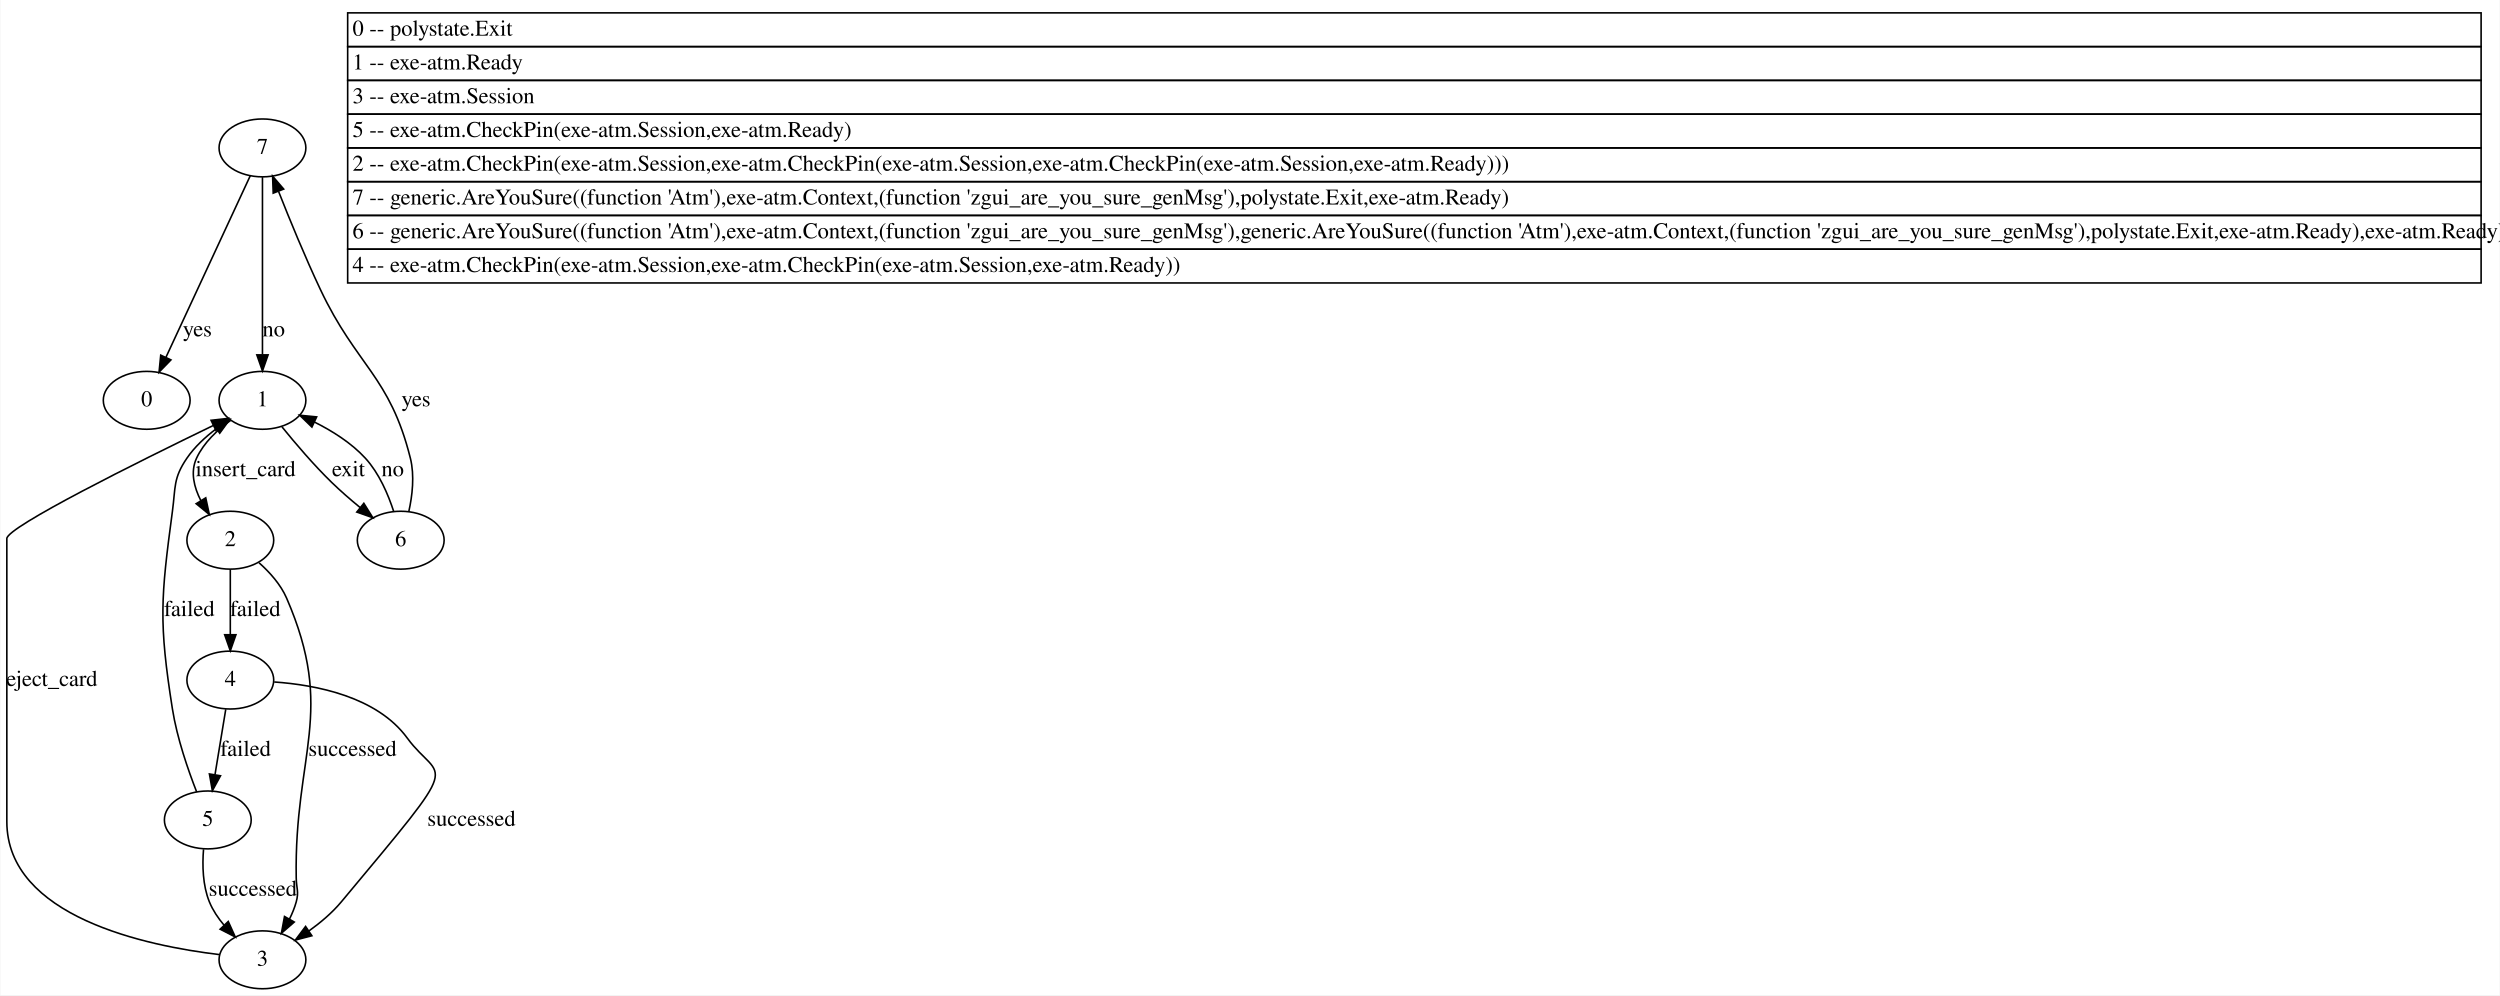
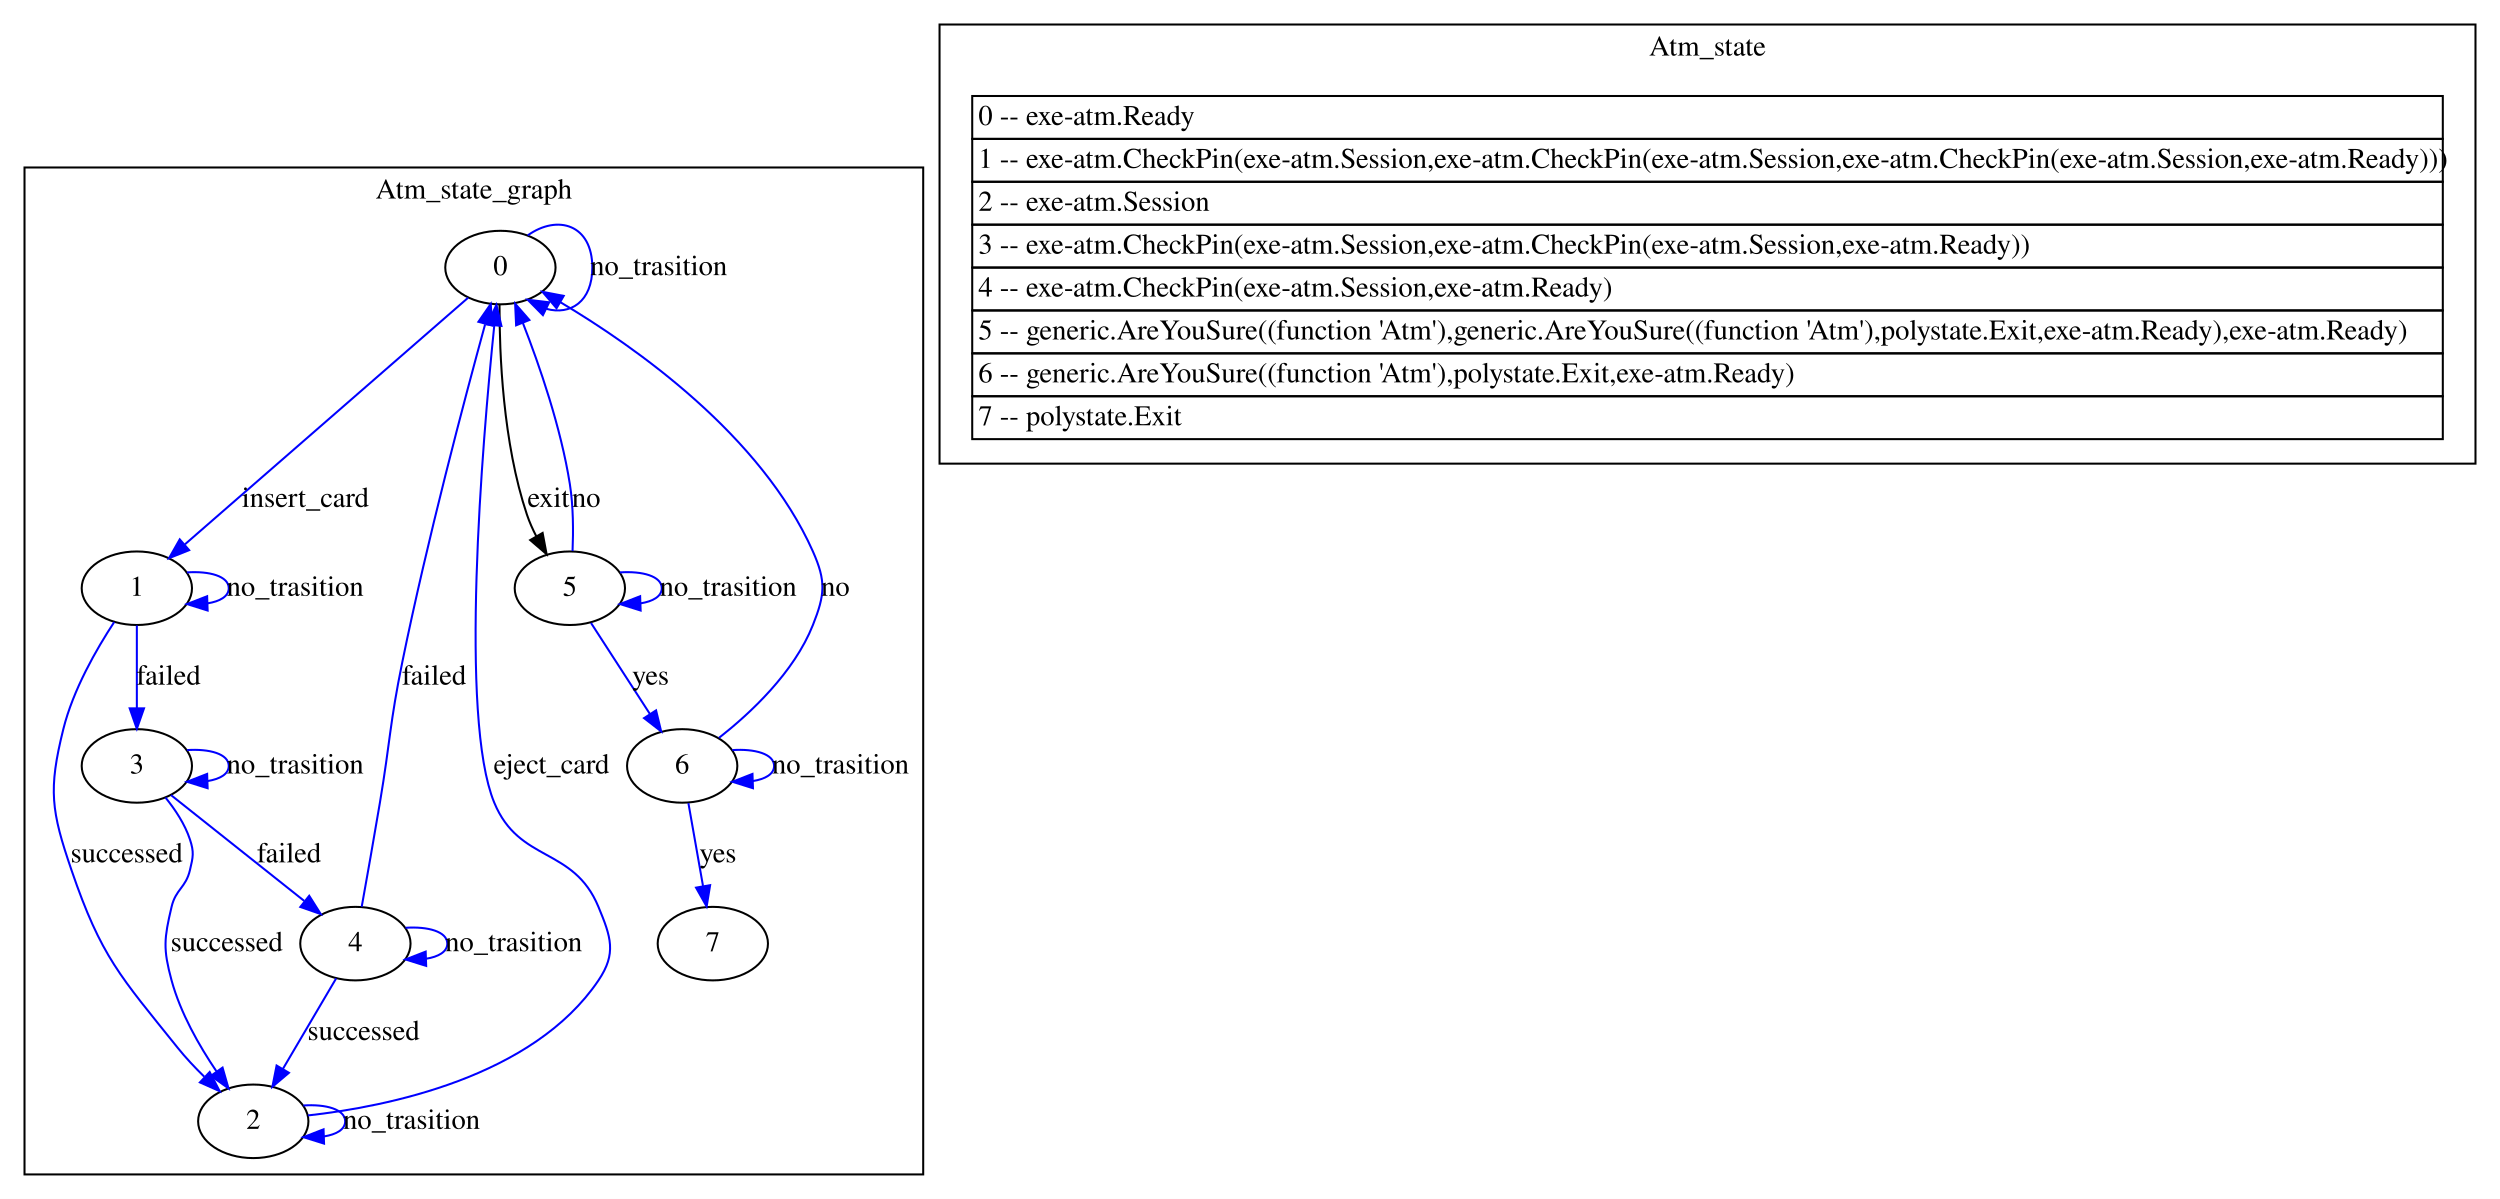
- <svg xmlns="http://www.w3.org/2000/svg" width="1555pt" height="619pt" viewBox="0.00 0.00 1554.50 619.00">
-   <g id="graph0" class="graph" transform="scale(1 1) rotate(0) translate(4 615)">
-     <polygon fill="white" stroke="transparent" points="-4,4 -4,-615 1550.5,-615 1550.5,4 -4,4" />
+ <svg xmlns="http://www.w3.org/2000/svg" width="1224pt" height="587pt" viewBox="0.00 0.00 1224.00 587.00">
+   <g id="graph0" class="graph" transform="scale(1 1) rotate(0) translate(4 583)">
+     <polygon fill="white" stroke="transparent" points="-4,4 -4,-583 1220,-583 1220,4 -4,4" />
+     <g id="clust1" class="cluster">
+       <polygon fill="none" stroke="black" points="8,-8 8,-501 448,-501 448,-8 8,-8" />
+       <text text-anchor="middle" x="228" y="-485.8" font-family="Times,serif" font-size="14.00">Atm_state_graph</text>
+     </g>
+     <g id="clust2" class="cluster">
+       <polygon fill="none" stroke="black" points="456,-356 456,-571 1208,-571 1208,-356 456,-356" />
+       <text text-anchor="middle" x="832" y="-555.8" font-family="Times,serif" font-size="14.00">Atm_state</text>
+     </g>
    <g id="node1" class="node">
-       <ellipse fill="none" stroke="black" cx="87" cy="-366" rx="27" ry="18" />
-       <text text-anchor="middle" x="87" y="-362.3" font-family="Times,serif" font-size="14.00">0</text>
+       <ellipse fill="none" stroke="black" cx="241" cy="-452" rx="27" ry="18" />
+       <text text-anchor="middle" x="241" y="-448.3" font-family="Times,serif" font-size="14.00">0</text>
+     </g>
+     <g id="edge20" class="edge">
+       <path fill="none" stroke="blue" d="M254.36,-467.75C269.12,-478.25 286,-473 286,-452 286,-435.27 275.28,-428.53 263.46,-431.8" />
+       <polygon fill="blue" stroke="blue" points="261.81,-428.71 254.36,-436.25 264.88,-435 261.81,-428.71" />
+       <text text-anchor="middle" x="318.5" y="-448.3" font-family="Times,serif" font-size="14.00">no_trasition</text>
    </g>
    <g id="node2" class="node">
-       <ellipse fill="none" stroke="black" cx="159" cy="-366" rx="27" ry="18" />
-       <text text-anchor="middle" x="159" y="-362.3" font-family="Times,serif" font-size="14.00">1</text>
+       <ellipse fill="none" stroke="black" cx="63" cy="-295" rx="27" ry="18" />
+       <text text-anchor="middle" x="63" y="-291.3" font-family="Times,serif" font-size="14.00">1</text>
+     </g>
+     <g id="edge1" class="edge">
+       <path fill="none" stroke="blue" d="M225.2,-437.24C193.8,-409.9 123.38,-348.58 86.52,-316.48" />
+       <polygon fill="blue" stroke="blue" points="88.6,-313.65 78.76,-309.72 84,-318.93 88.6,-313.65" />
+       <text text-anchor="middle" x="145.5" y="-334.8" font-family="Times,serif" font-size="14.00">insert_card</text>
+     </g>
+     <g id="node6" class="node">
+       <ellipse fill="none" stroke="black" cx="275" cy="-295" rx="27" ry="18" />
+       <text text-anchor="middle" x="275" y="-291.3" font-family="Times,serif" font-size="14.00">5</text>
+     </g>
+     <g id="edge13" class="edge">
+       <path fill="none" stroke="black" d="M240.57,-433.81C240.49,-410.06 242.19,-366.16 254,-331 255.2,-327.43 256.8,-323.84 258.6,-320.38" />
+       <polygon fill="black" stroke="black" points="261.66,-322.08 263.62,-311.67 255.59,-318.58 261.66,-322.08" />
+       <text text-anchor="middle" x="264.5" y="-334.8" font-family="Times,serif" font-size="14.00">exit</text>
+     </g>
+     <g id="edge12" class="edge">
+       <path fill="none" stroke="blue" d="M87.53,-302.75C98.51,-303.49 108,-300.91 108,-295 108,-291.03 103.72,-288.56 97.57,-287.59" />
+       <polygon fill="blue" stroke="blue" points="97.65,-284.09 87.53,-287.25 97.41,-291.09 97.65,-284.09" />
+       <text text-anchor="middle" x="140.5" y="-291.3" font-family="Times,serif" font-size="14.00">no_trasition</text>
+     </g>
+     <g id="node3" class="node">
+       <ellipse fill="none" stroke="black" cx="120" cy="-34" rx="27" ry="18" />
+       <text text-anchor="middle" x="120" y="-30.3" font-family="Times,serif" font-size="14.00">2</text>
+     </g>
+     <g id="edge2" class="edge">
+       <path fill="none" stroke="blue" d="M51.9,-278.42C43.21,-265.18 31.8,-245.32 27,-226 19.6,-196.19 21.06,-186.06 31,-157 45.58,-114.38 54.82,-105.14 83,-70 86.9,-65.14 91.45,-60.3 96.01,-55.84" />
+       <polygon fill="blue" stroke="blue" points="98.66,-58.16 103.56,-48.76 93.87,-53.05 98.66,-58.16" />
+       <text text-anchor="middle" x="58" y="-160.8" font-family="Times,serif" font-size="14.00">successed</text>
+     </g>
+     <g id="node4" class="node">
+       <ellipse fill="none" stroke="black" cx="63" cy="-208" rx="27" ry="18" />
+       <text text-anchor="middle" x="63" y="-204.3" font-family="Times,serif" font-size="14.00">3</text>
+     </g>
+     <g id="edge5" class="edge">
+       <path fill="none" stroke="blue" d="M63,-276.8C63,-265.16 63,-249.55 63,-236.24" />
+       <polygon fill="blue" stroke="blue" points="66.5,-236.18 63,-226.18 59.5,-236.18 66.5,-236.18" />
+       <text text-anchor="middle" x="78.5" y="-247.8" font-family="Times,serif" font-size="14.00">failed</text>
+     </g>
+     <g id="edge3" class="edge">
+       <path fill="none" stroke="blue" d="M146.77,-36.88C185.74,-41.21 256.96,-55.57 289,-103 297.96,-116.26 295.12,-124.22 289,-139 276.73,-168.62 250.27,-160.38 238,-190 220.81,-231.49 232.04,-365.22 237.98,-423.46" />
+       <polygon fill="blue" stroke="blue" points="234.54,-424.15 239.06,-433.74 241.5,-423.43 234.54,-424.15" />
+       <text text-anchor="middle" x="266" y="-204.3" font-family="Times,serif" font-size="14.00">eject_card</text>
+     </g>
+     <g id="edge4" class="edge">
+       <path fill="none" stroke="blue" d="M144.53,-41.75C155.51,-42.49 165,-39.91 165,-34 165,-30.03 160.72,-27.56 154.57,-26.59" />
+       <polygon fill="blue" stroke="blue" points="154.65,-23.09 144.53,-26.25 154.41,-30.09 154.65,-23.09" />
+       <text text-anchor="middle" x="197.5" y="-30.3" font-family="Times,serif" font-size="14.00">no_trasition</text>
+     </g>
+     <g id="edge6" class="edge">
+       <path fill="none" stroke="blue" d="M77,-192.54C81.77,-186.65 86.53,-179.47 89,-172 91.09,-165.67 90.53,-163.49 89,-157 86.95,-148.29 82.05,-147.71 80,-139 76.32,-123.43 75.8,-118.44 80,-103 84.34,-87.05 93.48,-71.02 101.93,-58.54" />
+       <polygon fill="blue" stroke="blue" points="104.96,-60.31 107.88,-50.12 99.25,-56.27 104.96,-60.31" />
+       <text text-anchor="middle" x="107" y="-117.3" font-family="Times,serif" font-size="14.00">successed</text>
+     </g>
+     <g id="edge11" class="edge">
+       <path fill="none" stroke="blue" d="M87.53,-215.75C98.51,-216.49 108,-213.91 108,-208 108,-204.03 103.72,-201.56 97.57,-200.59" />
+       <polygon fill="blue" stroke="blue" points="97.65,-197.09 87.53,-200.25 97.41,-204.09 97.65,-197.09" />
+       <text text-anchor="middle" x="140.5" y="-204.3" font-family="Times,serif" font-size="14.00">no_trasition</text>
    </g>
    <g id="node5" class="node">
-       <ellipse fill="none" stroke="black" cx="139" cy="-279" rx="27" ry="18" />
-       <text text-anchor="middle" x="139" y="-275.3" font-family="Times,serif" font-size="14.00">2</text>
+       <ellipse fill="none" stroke="black" cx="170" cy="-121" rx="27" ry="18" />
+       <text text-anchor="middle" x="170" y="-117.3" font-family="Times,serif" font-size="14.00">4</text>
    </g>
-     <g id="edge1" class="edge">
-       <path fill="none" stroke="black" d="M139.27,-353.58C131.09,-347.69 122.47,-339.69 118,-330 114.06,-321.46 116.39,-311.97 120.7,-303.58" />
-       <polygon fill="black" stroke="black" points="123.72,-305.35 125.95,-294.99 117.75,-301.7 123.72,-305.35" />
-       <text text-anchor="middle" x="148.5" y="-318.8" font-family="Times,serif" font-size="14.00">insert_card</text>
+     <g id="edge7" class="edge">
+       <path fill="none" stroke="blue" d="M79.72,-193.72C97.2,-179.83 124.85,-157.87 144.95,-141.9" />
+       <polygon fill="blue" stroke="blue" points="147.39,-144.43 153.05,-135.47 143.04,-138.95 147.39,-144.43" />
+       <text text-anchor="middle" x="137.5" y="-160.8" font-family="Times,serif" font-size="14.00">failed</text>
+     </g>
+     <g id="edge9" class="edge">
+       <path fill="none" stroke="blue" d="M173.09,-139.03C175.56,-152.78 179.08,-172.62 182,-190 187.14,-220.63 186.78,-228.57 193,-259 205.14,-318.44 223.37,-387.22 233.51,-424.19" />
+       <polygon fill="blue" stroke="blue" points="230.23,-425.45 236.27,-434.16 236.98,-423.59 230.23,-425.45" />
+       <text text-anchor="middle" x="208.5" y="-247.8" font-family="Times,serif" font-size="14.00">failed</text>
+     </g>
+     <g id="edge8" class="edge">
+       <path fill="none" stroke="blue" d="M160.6,-104.01C153.26,-91.55 142.95,-74.01 134.55,-59.74" />
+       <polygon fill="blue" stroke="blue" points="137.45,-57.76 129.36,-50.92 131.42,-61.31 137.45,-57.76" />
+       <text text-anchor="middle" x="174" y="-73.8" font-family="Times,serif" font-size="14.00">successed</text>
+     </g>
+     <g id="edge10" class="edge">
+       <path fill="none" stroke="blue" d="M194.53,-128.75C205.51,-129.49 215,-126.91 215,-121 215,-117.03 210.72,-114.56 204.57,-113.59" />
+       <polygon fill="blue" stroke="blue" points="204.65,-110.09 194.53,-113.25 204.41,-117.09 204.65,-110.09" />
+       <text text-anchor="middle" x="247.5" y="-117.3" font-family="Times,serif" font-size="14.00">no_trasition</text>
+     </g>
+     <g id="edge18" class="edge">
+       <path fill="none" stroke="blue" d="M276.32,-313.23C276.73,-322.92 276.71,-335.2 275,-346 270.63,-373.65 260.18,-403.94 252.01,-424.85" />
+       <polygon fill="blue" stroke="blue" points="248.69,-423.72 248.21,-434.31 255.18,-426.33 248.69,-423.72" />
+       <text text-anchor="middle" x="283" y="-334.8" font-family="Times,serif" font-size="14.00">no</text>
+     </g>
+     <g id="edge19" class="edge">
+       <path fill="none" stroke="blue" d="M299.53,-302.75C310.51,-303.49 320,-300.91 320,-295 320,-291.03 315.72,-288.56 309.57,-287.59" />
+       <polygon fill="blue" stroke="blue" points="309.65,-284.09 299.53,-287.25 309.41,-291.09 309.65,-284.09" />
+       <text text-anchor="middle" x="352.5" y="-291.3" font-family="Times,serif" font-size="14.00">no_trasition</text>
    </g>
    <g id="node7" class="node">
-       <ellipse fill="none" stroke="black" cx="245" cy="-279" rx="27" ry="18" />
-       <text text-anchor="middle" x="245" y="-275.3" font-family="Times,serif" font-size="14.00">6</text>
+       <ellipse fill="none" stroke="black" cx="330" cy="-208" rx="27" ry="18" />
+       <text text-anchor="middle" x="330" y="-204.3" font-family="Times,serif" font-size="14.00">6</text>
    </g>
-     <g id="edge9" class="edge">
-       <path fill="none" stroke="black" d="M171.13,-349.5C179.4,-339.29 190.84,-325.86 202,-315 207.5,-309.65 213.75,-304.23 219.74,-299.31" />
-       <polygon fill="black" stroke="black" points="222.05,-301.95 227.66,-292.97 217.67,-296.49 222.05,-301.95" />
-       <text text-anchor="middle" x="212.5" y="-318.8" font-family="Times,serif" font-size="14.00">exit</text>
+     <g id="edge14" class="edge">
+       <path fill="none" stroke="blue" d="M285.35,-278.01C293.49,-265.43 304.97,-247.68 314.26,-233.33" />
+       <polygon fill="blue" stroke="blue" points="317.21,-235.21 319.7,-224.92 311.33,-231.41 317.21,-235.21" />
+       <text text-anchor="middle" x="314.5" y="-247.8" font-family="Times,serif" font-size="14.00">yes</text>
    </g>
-     <g id="node3" class="node">
-       <ellipse fill="none" stroke="black" cx="159" cy="-18" rx="27" ry="18" />
-       <text text-anchor="middle" x="159" y="-14.3" font-family="Times,serif" font-size="14.00">3</text>
+     <g id="edge16" class="edge">
+       <path fill="none" stroke="blue" d="M348,-221.73C363.51,-233.9 384.8,-253.79 394,-277 399.9,-291.87 400.5,-298.38 394,-313 368.74,-369.8 307.28,-413.07 270.4,-435.01" />
+       <polygon fill="blue" stroke="blue" points="268.48,-432.08 261.59,-440.13 271.99,-438.13 268.48,-432.08" />
+       <text text-anchor="middle" x="405" y="-291.3" font-family="Times,serif" font-size="14.00">no</text>
    </g>
-     <g id="edge3" class="edge">
-       <path fill="none" stroke="black" d="M132.39,-21.22C87.12,-26.61 0,-44.68 0,-104 0,-280 0,-280 0,-280 0,-287.2 82.07,-327.92 128.28,-350.29" />
-       <polygon fill="black" stroke="black" points="127.03,-353.57 137.56,-354.76 130.07,-347.27 127.03,-353.57" />
-       <text text-anchor="middle" x="28" y="-188.3" font-family="Times,serif" font-size="14.00">eject_card</text>
-     </g>
-     <g id="node4" class="node">
-       <ellipse fill="none" stroke="black" cx="125" cy="-105" rx="27" ry="18" />
-       <text text-anchor="middle" x="125" y="-101.3" font-family="Times,serif" font-size="14.00">5</text>
-     </g>
-     <g id="edge8" class="edge">
-       <path fill="none" stroke="black" d="M118.08,-122.41C112.77,-135.97 105.86,-155.86 103,-174 94.48,-228 95.74,-242.82 103,-297 105.02,-312.07 103.44,-317.44 112,-330 116.76,-336.97 123.37,-343.1 130.13,-348.2" />
-       <polygon fill="black" stroke="black" points="128.43,-351.29 138.65,-354.1 132.42,-345.53 128.43,-351.29" />
-       <text text-anchor="middle" x="113.5" y="-231.8" font-family="Times,serif" font-size="14.00">failed</text>
-     </g>
-     <g id="edge7" class="edge">
-       <path fill="none" stroke="black" d="M122.35,-86.72C121.55,-76.79 121.8,-64.29 126,-54 128.13,-48.78 131.44,-43.88 135.14,-39.5" />
-       <polygon fill="black" stroke="black" points="137.73,-41.85 142.09,-32.2 132.66,-37.03 137.73,-41.85" />
-       <text text-anchor="middle" x="153" y="-57.8" font-family="Times,serif" font-size="14.00">successed</text>
-     </g>
-     <g id="edge2" class="edge">
-       <path fill="none" stroke="black" d="M156.86,-264.97C163.49,-259.07 170.3,-251.51 174,-243 204.84,-172.03 178.67,-146.37 180,-69 180.11,-62.33 181.78,-60.42 180,-54 179,-50.37 177.5,-46.74 175.77,-43.27" />
-       <polygon fill="black" stroke="black" points="178.78,-41.49 170.78,-34.54 172.71,-44.96 178.78,-41.49" />
-       <text text-anchor="middle" x="215" y="-144.8" font-family="Times,serif" font-size="14.00">successed</text>
+     <g id="edge17" class="edge">
+       <path fill="none" stroke="blue" d="M354.53,-215.75C365.51,-216.49 375,-213.91 375,-208 375,-204.03 370.72,-201.56 364.57,-200.59" />
+       <polygon fill="blue" stroke="blue" points="364.65,-197.09 354.53,-200.25 364.41,-204.09 364.65,-197.09" />
+       <text text-anchor="middle" x="407.5" y="-204.3" font-family="Times,serif" font-size="14.00">no_trasition</text>
    </g>
    <g id="node8" class="node">
-       <ellipse fill="none" stroke="black" cx="139" cy="-192" rx="27" ry="18" />
-       <text text-anchor="middle" x="139" y="-188.3" font-family="Times,serif" font-size="14.00">4</text>
+       <ellipse fill="none" stroke="black" cx="345" cy="-121" rx="27" ry="18" />
+       <text text-anchor="middle" x="345" y="-117.3" font-family="Times,serif" font-size="14.00">7</text>
    </g>
-     <g id="edge4" class="edge">
-       <path fill="none" stroke="black" d="M139,-260.8C139,-249.16 139,-233.55 139,-220.24" />
-       <polygon fill="black" stroke="black" points="142.5,-220.18 139,-210.18 135.5,-220.18 142.5,-220.18" />
-       <text text-anchor="middle" x="154.5" y="-231.8" font-family="Times,serif" font-size="14.00">failed</text>
-     </g>
-     <g id="node6" class="node">
-       <ellipse fill="none" stroke="black" cx="159" cy="-523" rx="27" ry="18" />
-       <text text-anchor="middle" x="159" y="-519.3" font-family="Times,serif" font-size="14.00">7</text>
-     </g>
-     <g id="edge11" class="edge">
-       <path fill="none" stroke="black" d="M151.43,-505.71C138.93,-478.8 113.88,-424.86 98.96,-392.75" />
-       <polygon fill="black" stroke="black" points="102.07,-391.14 94.68,-383.54 95.72,-394.09 102.07,-391.14" />
-       <text text-anchor="middle" x="118.5" y="-405.8" font-family="Times,serif" font-size="14.00">yes</text>
-     </g>
-     <g id="edge12" class="edge">
-       <path fill="none" stroke="black" d="M159,-504.82C159,-478.17 159,-426.61 159,-394.66" />
-       <polygon fill="black" stroke="black" points="162.5,-394.26 159,-384.26 155.5,-394.26 162.5,-394.26" />
-       <text text-anchor="middle" x="166" y="-405.8" font-family="Times,serif" font-size="14.00">no</text>
-     </g>
-     <g id="edge13" class="edge">
-       <path fill="none" stroke="black" d="M240.63,-296.86C237.22,-307.38 231.59,-320.64 223,-330 214.3,-339.48 202.44,-346.94 191.28,-352.5" />
-       <polygon fill="black" stroke="black" points="189.76,-349.35 182.16,-356.73 192.71,-355.7 189.76,-349.35" />
-       <text text-anchor="middle" x="240" y="-318.8" font-family="Times,serif" font-size="14.00">no</text>
-     </g>
-     <g id="edge10" class="edge">
-       <path fill="none" stroke="black" d="M250.04,-296.86C252.21,-306.64 253.71,-319.14 251,-330 238.17,-381.31 217.58,-387.17 195,-435 185.49,-455.14 175.9,-478.49 169.02,-495.92" />
-       <polygon fill="black" stroke="black" points="165.68,-494.85 165.3,-505.44 172.2,-497.4 165.68,-494.85" />
-       <text text-anchor="middle" x="254.5" y="-362.3" font-family="Times,serif" font-size="14.00">yes</text>
-     </g>
-     <g id="edge5" class="edge">
-       <path fill="none" stroke="black" d="M166.31,-190.81C192.31,-188.99 230.19,-181.72 249,-156 270.23,-126.97 286.58,-148.16 208,-54 202.32,-47.19 195.02,-41.05 187.81,-35.89" />
-       <polygon fill="black" stroke="black" points="189.73,-32.96 179.47,-30.29 185.82,-38.77 189.73,-32.96" />
-       <text text-anchor="middle" x="289" y="-101.3" font-family="Times,serif" font-size="14.00">successed</text>
-     </g>
-     <g id="edge6" class="edge">
-       <path fill="none" stroke="black" d="M136.17,-173.8C134.25,-162.16 131.68,-146.55 129.49,-133.24" />
-       <polygon fill="black" stroke="black" points="132.91,-132.47 127.83,-123.18 126,-133.61 132.91,-132.47" />
-       <text text-anchor="middle" x="148.5" y="-144.8" font-family="Times,serif" font-size="14.00">failed</text>
+     <g id="edge15" class="edge">
+       <path fill="none" stroke="blue" d="M333.04,-189.8C335.09,-178.16 337.84,-162.55 340.19,-149.24" />
+       <polygon fill="blue" stroke="blue" points="343.68,-149.63 341.97,-139.18 336.78,-148.41 343.68,-149.63" />
+       <text text-anchor="middle" x="347.5" y="-160.8" font-family="Times,serif" font-size="14.00">yes</text>
    </g>
    <g id="node9" class="node">
-       <polygon fill="none" stroke="black" points="212,-586 212,-607 1539,-607 1539,-586 212,-586" />
-       <text text-anchor="start" x="215" y="-592.8" font-family="Times,serif" font-size="14.00">0 -- polystate.Exit</text>
-       <polygon fill="none" stroke="black" points="212,-565 212,-586 1539,-586 1539,-565 212,-565" />
-       <text text-anchor="start" x="215" y="-571.8" font-family="Times,serif" font-size="14.00">1 -- exe-atm.Ready</text>
-       <polygon fill="none" stroke="black" points="212,-544 212,-565 1539,-565 1539,-544 212,-544" />
-       <text text-anchor="start" x="215" y="-550.8" font-family="Times,serif" font-size="14.00">3 -- exe-atm.Session</text>
-       <polygon fill="none" stroke="black" points="212,-523 212,-544 1539,-544 1539,-523 212,-523" />
-       <text text-anchor="start" x="215" y="-529.8" font-family="Times,serif" font-size="14.00">5 -- exe-atm.CheckPin(exe-atm.Session,exe-atm.Ready)</text>
-       <polygon fill="none" stroke="black" points="212,-502 212,-523 1539,-523 1539,-502 212,-502" />
-       <text text-anchor="start" x="215" y="-508.8" font-family="Times,serif" font-size="14.00">2 -- exe-atm.CheckPin(exe-atm.Session,exe-atm.CheckPin(exe-atm.Session,exe-atm.CheckPin(exe-atm.Session,exe-atm.Ready)))</text>
-       <polygon fill="none" stroke="black" points="212,-481 212,-502 1539,-502 1539,-481 212,-481" />
-       <text text-anchor="start" x="215" y="-487.8" font-family="Times,serif" font-size="14.00">7 -- generic.AreYouSure((function 'Atm'),exe-atm.Context,(function 'zgui_are_you_sure_genMsg'),polystate.Exit,exe-atm.Ready)</text>
-       <polygon fill="none" stroke="black" points="212,-460 212,-481 1539,-481 1539,-460 212,-460" />
-       <text text-anchor="start" x="215" y="-466.8" font-family="Times,serif" font-size="14.00">6 -- generic.AreYouSure((function 'Atm'),exe-atm.Context,(function 'zgui_are_you_sure_genMsg'),generic.AreYouSure((function 'Atm'),exe-atm.Context,(function 'zgui_are_you_sure_genMsg'),polystate.Exit,exe-atm.Ready),exe-atm.Ready)</text>
-       <polygon fill="none" stroke="black" points="212,-439 212,-460 1539,-460 1539,-439 212,-439" />
-       <text text-anchor="start" x="215" y="-445.8" font-family="Times,serif" font-size="14.00">4 -- exe-atm.CheckPin(exe-atm.Session,exe-atm.CheckPin(exe-atm.Session,exe-atm.Ready))</text>
+       <polygon fill="none" stroke="black" points="472,-515 472,-536 1192,-536 1192,-515 472,-515" />
+       <text text-anchor="start" x="475" y="-521.8" font-family="Times,serif" font-size="14.00">0 -- exe-atm.Ready</text>
+       <polygon fill="none" stroke="black" points="472,-494 472,-515 1192,-515 1192,-494 472,-494" />
+       <text text-anchor="start" x="475" y="-500.8" font-family="Times,serif" font-size="14.00">1 -- exe-atm.CheckPin(exe-atm.Session,exe-atm.CheckPin(exe-atm.Session,exe-atm.CheckPin(exe-atm.Session,exe-atm.Ready)))</text>
+       <polygon fill="none" stroke="black" points="472,-473 472,-494 1192,-494 1192,-473 472,-473" />
+       <text text-anchor="start" x="475" y="-479.8" font-family="Times,serif" font-size="14.00">2 -- exe-atm.Session</text>
+       <polygon fill="none" stroke="black" points="472,-452 472,-473 1192,-473 1192,-452 472,-452" />
+       <text text-anchor="start" x="475" y="-458.8" font-family="Times,serif" font-size="14.00">3 -- exe-atm.CheckPin(exe-atm.Session,exe-atm.CheckPin(exe-atm.Session,exe-atm.Ready))</text>
+       <polygon fill="none" stroke="black" points="472,-431 472,-452 1192,-452 1192,-431 472,-431" />
+       <text text-anchor="start" x="475" y="-437.8" font-family="Times,serif" font-size="14.00">4 -- exe-atm.CheckPin(exe-atm.Session,exe-atm.Ready)</text>
+       <polygon fill="none" stroke="black" points="472,-410 472,-431 1192,-431 1192,-410 472,-410" />
+       <text text-anchor="start" x="475" y="-416.8" font-family="Times,serif" font-size="14.00">5 -- generic.AreYouSure((function 'Atm'),generic.AreYouSure((function 'Atm'),polystate.Exit,exe-atm.Ready),exe-atm.Ready)</text>
+       <polygon fill="none" stroke="black" points="472,-389 472,-410 1192,-410 1192,-389 472,-389" />
+       <text text-anchor="start" x="475" y="-395.8" font-family="Times,serif" font-size="14.00">6 -- generic.AreYouSure((function 'Atm'),polystate.Exit,exe-atm.Ready)</text>
+       <polygon fill="none" stroke="black" points="472,-368 472,-389 1192,-389 1192,-368 472,-368" />
+       <text text-anchor="start" x="475" y="-374.8" font-family="Times,serif" font-size="14.00">7 -- polystate.Exit</text>
    </g>
  </g>
</svg>
